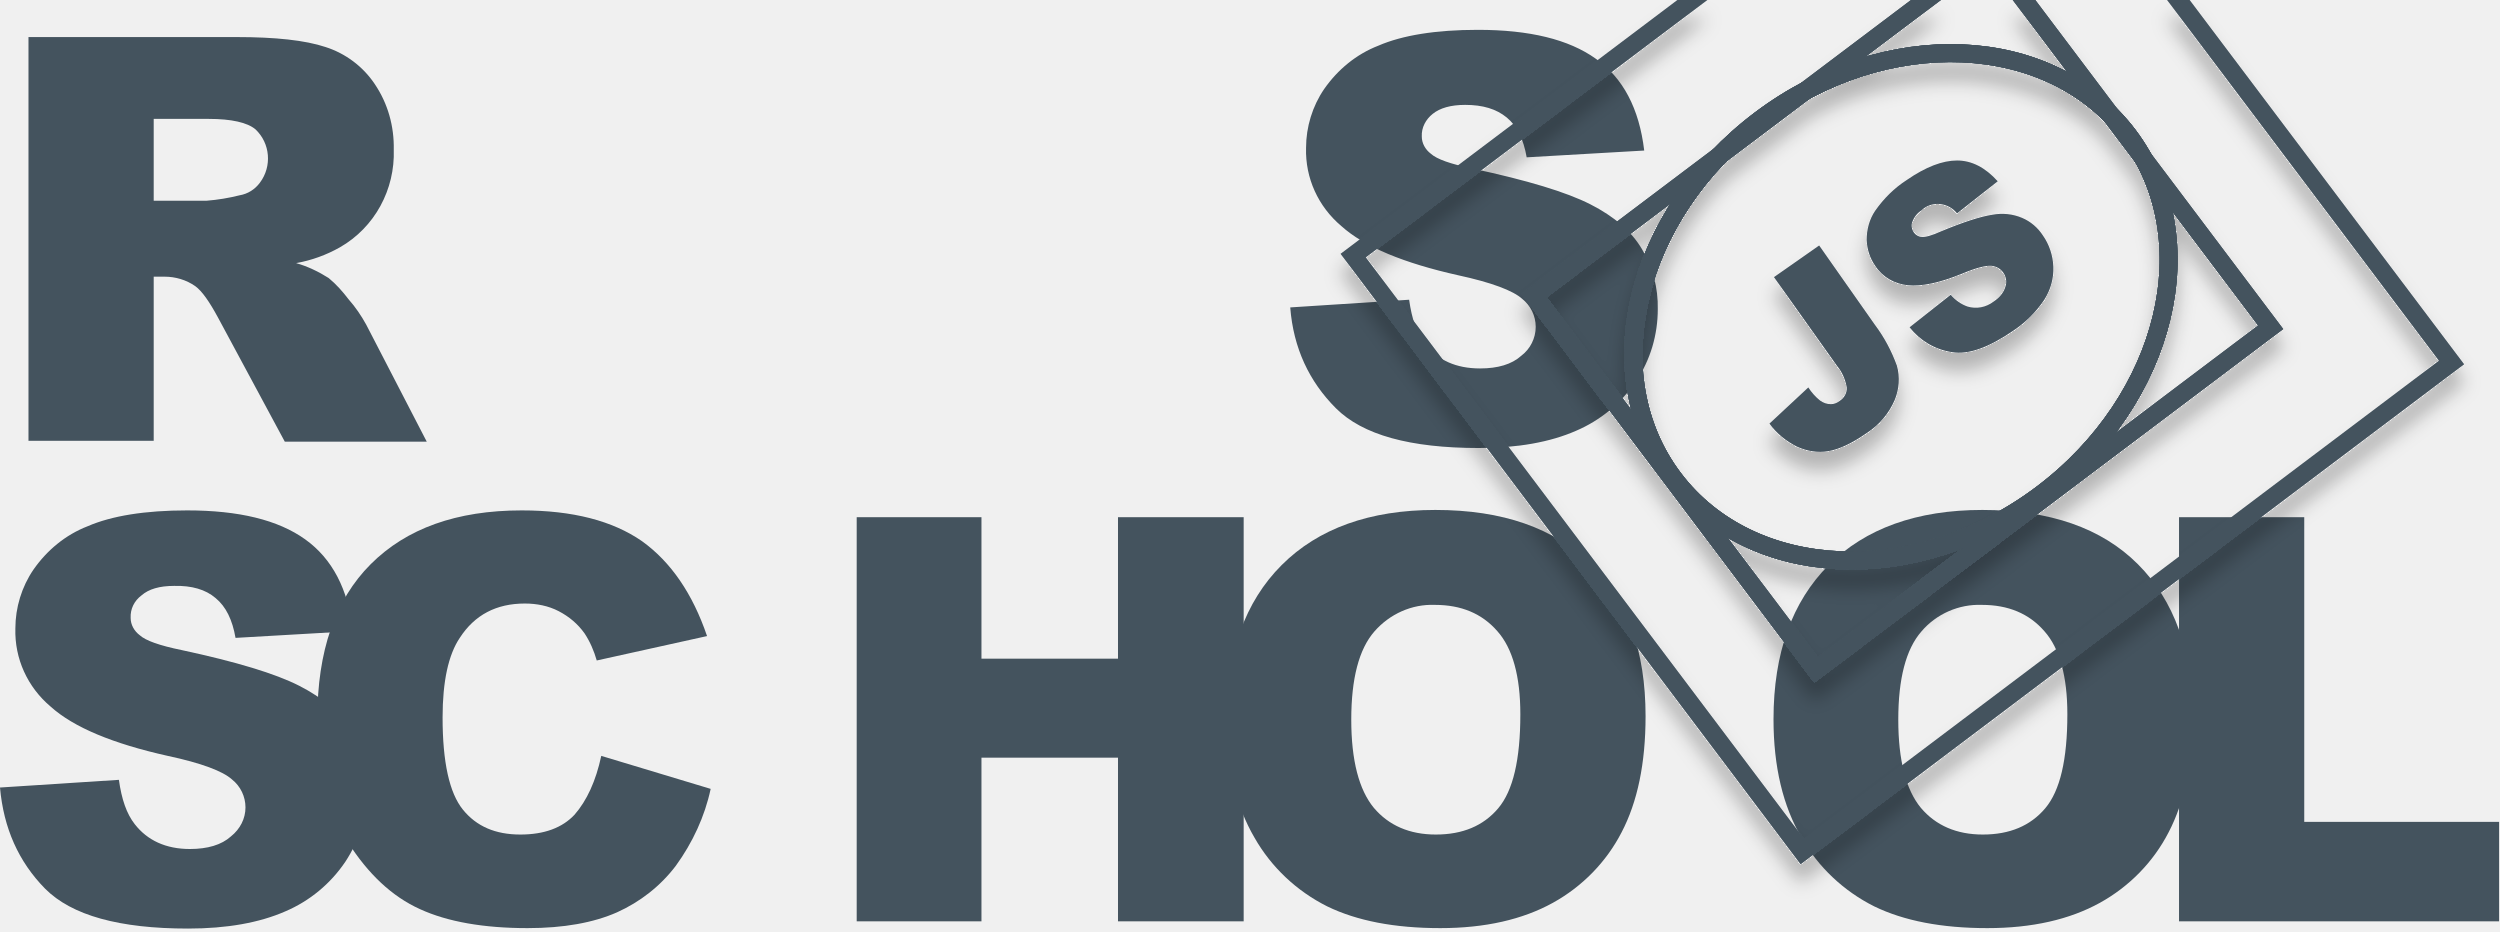
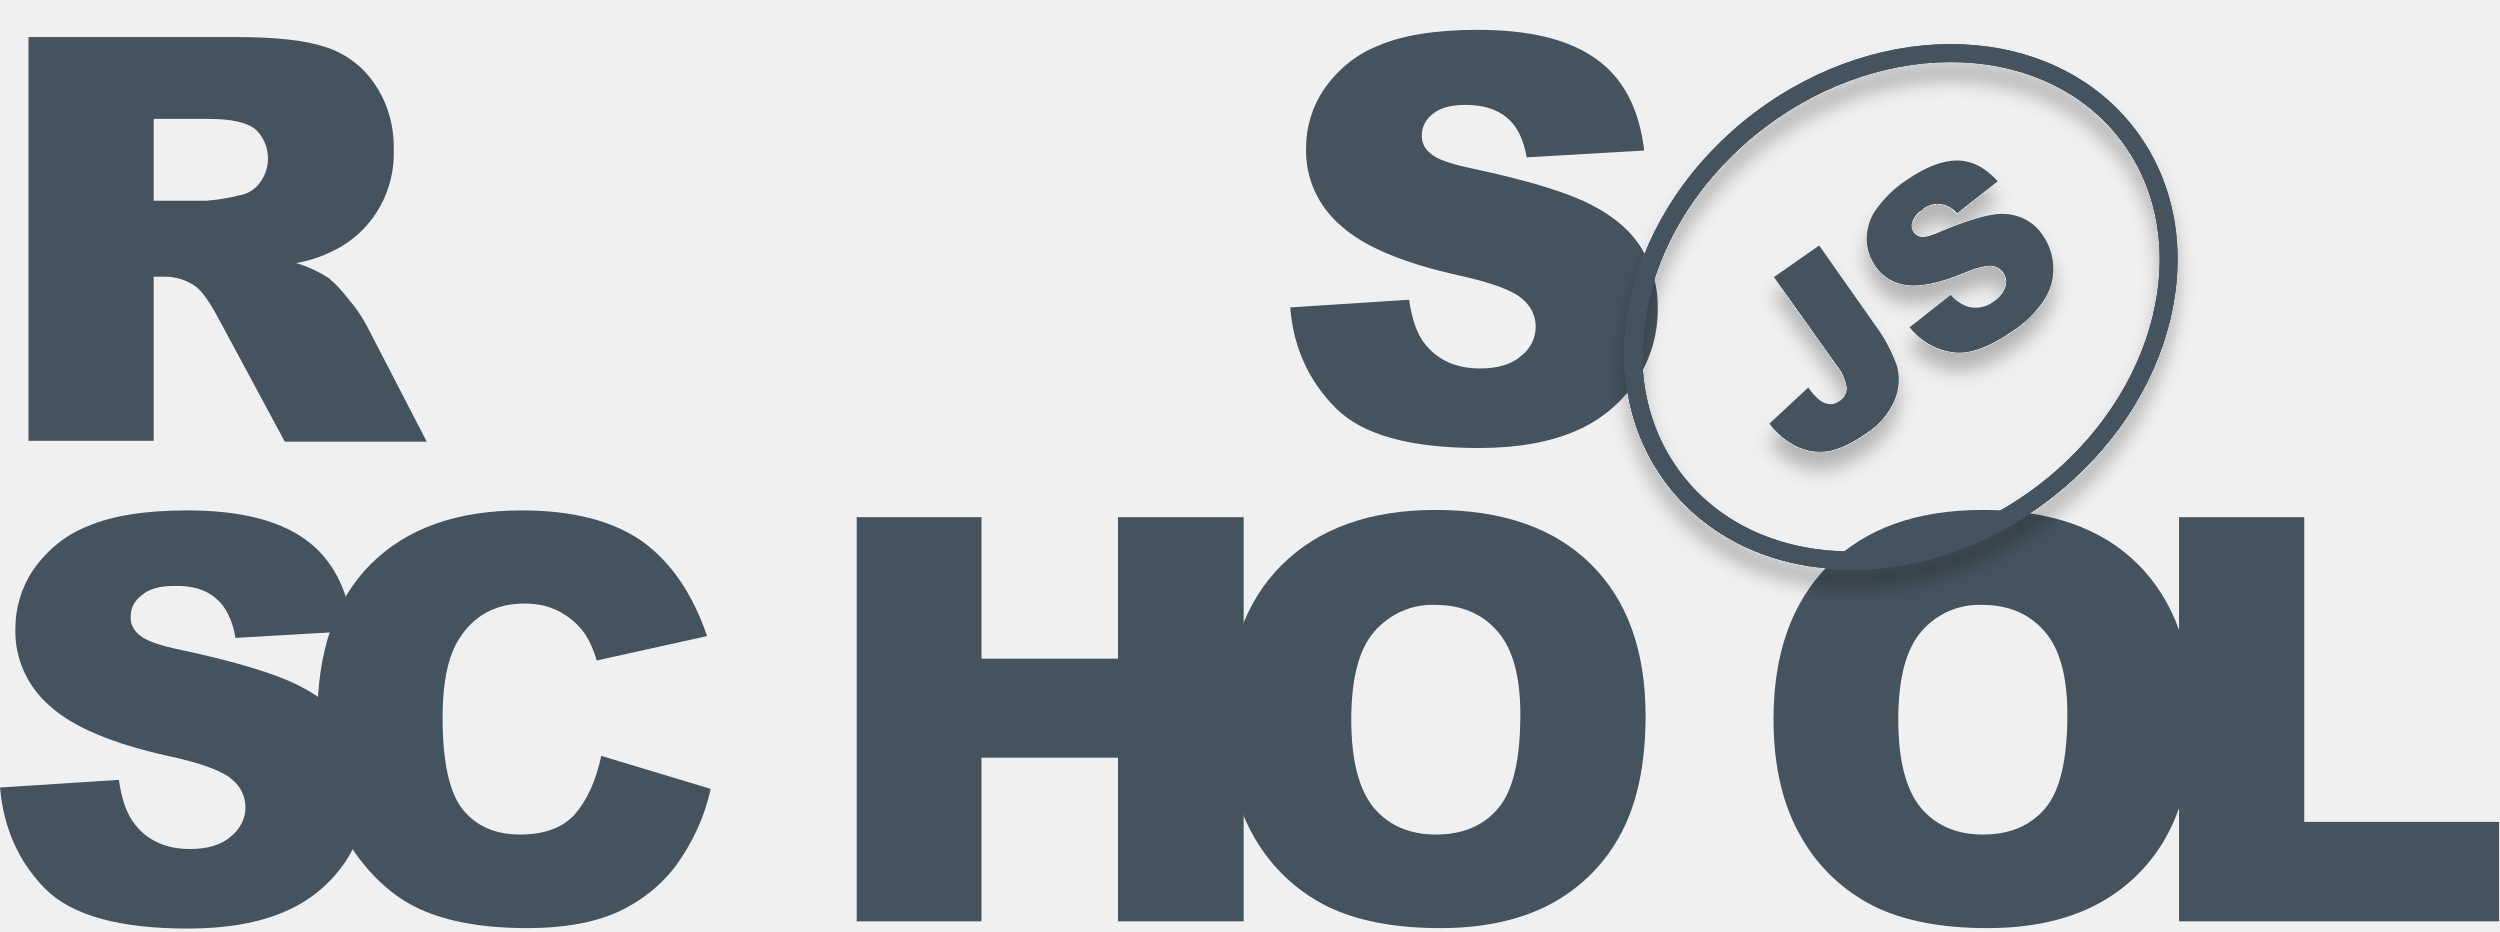
<svg xmlns="http://www.w3.org/2000/svg" width="553" height="206" viewBox="0 0 553 206" fill="none">
  <g clip-path="url(#clip0)">
    <path d="M285.4 68L311.7 66.3C312.3 70.6 313.4 73.8 315.2 76.1C318.1 79.7 322.1 81.5 327.4 81.5C331.3 81.5 334.4 80.6 336.5 78.7C338.5 77.2 339.7 74.8 339.7 72.3C339.7 69.9 338.6 67.6 336.7 66.1C334.7 64.3 330 62.5 322.6 60.9C310.5 58.2 301.8 54.6 296.7 50C291.6 45.7 288.7 39.4 288.9 32.7C288.9 28.1 290.3 23.5 292.9 19.7C295.9 15.4 300 12 304.9 10.1C310.2 7.8 317.6 6.6 326.9 6.6C338.3 6.6 347 8.7 353 13C359 17.2 362.6 24 363.7 33.3L337.7 34.8C337 30.8 335.6 27.9 333.3 26C331 24.1 328 23.2 324.1 23.2C320.9 23.2 318.5 23.9 316.9 25.2C315.4 26.4 314.4 28.2 314.5 30.2C314.5 31.7 315.3 33.1 316.5 34C317.8 35.2 320.9 36.3 325.8 37.3C337.9 39.9 346.5 42.5 351.8 45.2C357.1 47.9 360.9 51.2 363.2 55.1C365.6 59.1 366.8 63.7 366.7 68.4C366.7 74 365.1 79.6 361.9 84.3C358.6 89.2 354 93 348.6 95.3C342.9 97.8 335.7 99.1 327.1 99.1C311.9 99.1 301.4 96.2 295.5 90.3C289.6 84.4 286.1 77 285.4 68ZM6.3 97.6V8.2H52.4C60.9 8.2 67.5 8.9 72 10.4C76.4 11.8 80.3 14.7 82.9 18.6C85.8 22.9 87.2 27.9 87.1 33.1C87.4 41.9 82.9 50.3 75.2 54.7C72.2 56.4 68.9 57.6 65.5 58.2C68 58.9 70.5 60.1 72.7 61.5C74.4 62.9 75.8 64.5 77.1 66.2C78.6 67.9 79.9 69.8 81 71.8L94.4 97.7H63L48.2 70.2C46.3 66.7 44.7 64.4 43.2 63.3C41.2 61.9 38.8 61.2 36.4 61.2H34V97.5H6.3V97.6ZM34 44.4H45.7C48.2 44.2 50.6 43.8 53 43.2C54.8 42.9 56.4 41.9 57.5 40.4C60.2 36.8 59.8 31.7 56.5 28.6C54.7 27.1 51.2 26.3 46.2 26.3H34V44.4ZM0 174.2L26.3 172.5C26.9 176.8 28 180 29.8 182.3C32.6 185.9 36.7 187.8 42 187.8C45.9 187.8 49 186.9 51.1 185C53.1 183.4 54.3 181.1 54.3 178.6C54.3 176.2 53.2 173.9 51.3 172.4C49.3 170.6 44.6 168.8 37.1 167.2C25 164.5 16.3 160.9 11.2 156.3C6.1 152 3.2 145.7 3.4 139C3.4 134.4 4.8 129.8 7.4 126C10.4 121.7 14.5 118.3 19.4 116.4C24.7 114.1 32.1 112.9 41.4 112.9C52.8 112.9 61.5 115 67.5 119.3C73.5 123.6 77 130.3 78.1 139.6L52.1 141.1C51.4 137.1 50 134.2 47.7 132.3C45.5 130.4 42.4 129.5 38.5 129.6C35.3 129.6 32.9 130.3 31.3 131.7C29.7 132.9 28.8 134.7 28.9 136.7C28.9 138.2 29.7 139.6 30.9 140.5C32.2 141.7 35.3 142.8 40.2 143.8C52.3 146.4 60.9 149 66.2 151.7C71.5 154.4 75.3 157.7 77.6 161.6C80 165.6 81.2 170.2 81.2 174.8C81.2 180.4 79.5 185.9 76.4 190.6C73.1 195.5 68.5 199.3 63.1 201.6C57.4 204.1 50.2 205.4 41.6 205.4C26.4 205.4 15.9 202.5 10 196.6C4.1 190.6 0.8 183.2 0 174.2H0Z" fill="#44535E" />
-     <path d="M133 167.2L157.2 174.5C155.9 180.6 153.2 186.4 149.5 191.5C146.1 196 141.6 199.5 136.5 201.8C131.3 204.1 124.7 205.3 116.7 205.3C107 205.3 99 203.9 92.9 201.1C86.7 198.3 81.4 193.3 76.9 186.2C72.4 179.1 70.2 170 70.2 158.9C70.2 144.1 74.1 132.7 82 124.8C89.9 116.9 101 112.9 115.4 112.9C126.7 112.9 135.5 115.2 142 119.7C148.4 124.3 153.2 131.3 156.4 140.7L132 146.1C131.4 144 130.5 141.9 129.3 140.1C127.8 138 125.9 136.4 123.6 135.2C121.3 134 118.7 133.5 116.1 133.5C109.8 133.5 105 136 101.7 141.1C99.2 144.8 97.9 150.7 97.9 158.7C97.9 168.6 99.4 175.4 102.4 179.1C105.4 182.8 109.6 184.6 115.1 184.6C120.4 184.6 124.4 183.1 127.1 180.2C129.8 177.1 131.8 172.8 133 167.2ZM189.5 114.4H217.1V145.7H247.3V114.4H275.1V203.8H247.3V167.6H217.1V203.8H189.5V114.4V114.4Z" fill="#44535E" />
-     <path d="M271.3 159.1C271.3 144.5 275.4 133.1 283.5 125C291.6 116.9 303 112.8 317.5 112.8C332.4 112.8 343.8 116.8 351.9 124.8C360 132.8 364 144 364 158.4C364 168.9 362.2 177.4 358.7 184.1C355.3 190.7 350 196.1 343.5 199.7C336.8 203.4 328.5 205.3 318.6 205.3C308.5 205.3 300.2 203.7 293.6 200.5C286.8 197.1 281.2 191.8 277.5 185.3C273.4 178.3 271.3 169.6 271.3 159.1ZM298.9 159.2C298.9 168.2 300.6 174.7 303.9 178.7C307.2 182.6 311.8 184.6 317.6 184.6C323.5 184.6 328.1 182.7 331.4 178.8C334.7 174.9 336.3 168 336.3 158C336.3 149.6 334.6 143.4 331.2 139.6C327.8 135.7 323.2 133.8 317.4 133.8C312.3 133.6 307.4 135.8 304 139.7C300.6 143.6 298.9 150.1 298.9 159.2V159.2ZM392.3 159.1C392.3 144.5 396.4 133.1 404.5 125C412.6 116.9 424 112.8 438.5 112.8C453.4 112.8 464.9 116.8 472.9 124.8C480.9 132.8 485 144 485 158.4C485 168.9 483.2 177.4 479.7 184.1C476.3 190.7 471 196.1 464.5 199.7C457.8 203.4 449.5 205.3 439.6 205.3C429.5 205.3 421.2 203.7 414.6 200.5C407.8 197.1 402.2 191.8 398.5 185.3C394.4 178.3 392.3 169.6 392.3 159.1V159.1ZM419.9 159.2C419.9 168.2 421.6 174.7 424.9 178.7C428.2 182.6 432.8 184.6 438.6 184.6C444.5 184.6 449.1 182.7 452.4 178.8C455.7 174.9 457.3 168 457.3 158C457.3 149.6 455.6 143.4 452.2 139.6C448.8 135.7 444.2 133.8 438.4 133.8C433.3 133.6 428.3 135.8 425 139.7C421.6 143.6 419.9 150.1 419.9 159.2V159.2Z" fill="#44535E" />
+     <path d="M133 167.2L157.2 174.5C155.9 180.6 153.2 186.4 149.5 191.5C146.1 196 141.6 199.5 136.5 201.8C131.3 204.1 124.7 205.3 116.7 205.3C107 205.3 99 203.9 92.9 201.1C86.7 198.3 81.4 193.3 76.9 186.2C72.4 179.1 70.2 170 70.2 158.9C70.2 144.1 74.1 132.7 82 124.8C89.9 116.9 101 112.9 115.4 112.9C126.7 112.9 135.5 115.2 142 119.7C148.4 124.3 153.2 131.3 156.4 140.7L132 146.1C131.4 144 130.5 141.9 129.3 140.1C127.8 138 125.9 136.4 123.6 135.2C121.3 134 118.7 133.5 116.1 133.5C109.8 133.5 105 136 101.7 141.1C99.2 144.8 97.9 150.7 97.9 158.7C97.9 168.6 99.4 175.4 102.4 179.1C105.4 182.8 109.6 184.6 115.1 184.6C120.4 184.6 124.4 183.1 127.1 180.2C129.8 177.1 131.8 172.8 133 167.2ZM189.5 114.4H217.1V145.7H247.3V114.4H275.1V203.8H247.3V167.6H217.1V203.8H189.5V114.4Z" fill="#44535E" />
+     <path d="M271.3 159.1C271.3 144.5 275.4 133.1 283.5 125C291.6 116.9 303 112.8 317.5 112.8C332.4 112.8 343.8 116.8 351.9 124.8C360 132.8 364 144 364 158.4C364 168.9 362.2 177.4 358.7 184.1C355.3 190.7 350 196.1 343.5 199.7C336.8 203.4 328.5 205.3 318.6 205.3C308.5 205.3 300.2 203.7 293.6 200.5C286.8 197.1 281.2 191.8 277.5 185.3C273.4 178.3 271.3 169.6 271.3 159.1ZM298.9 159.2C298.9 168.2 300.6 174.7 303.9 178.7C307.2 182.6 311.8 184.6 317.6 184.6C323.5 184.6 328.1 182.7 331.4 178.8C334.7 174.9 336.3 168 336.3 158C336.3 149.6 334.6 143.4 331.2 139.6C327.8 135.7 323.2 133.8 317.4 133.8C312.3 133.6 307.4 135.8 304 139.7C300.6 143.6 298.9 150.1 298.9 159.2ZM392.3 159.1C392.3 144.5 396.4 133.1 404.5 125C412.6 116.9 424 112.8 438.5 112.8C453.4 112.8 464.9 116.8 472.9 124.8C480.9 132.8 485 144 485 158.4C485 168.9 483.2 177.4 479.7 184.1C476.3 190.7 471 196.1 464.5 199.7C457.8 203.4 449.5 205.3 439.6 205.3C429.5 205.3 421.2 203.7 414.6 200.5C407.8 197.1 402.2 191.8 398.5 185.3C394.4 178.3 392.3 169.6 392.3 159.1ZM419.9 159.2C419.9 168.2 421.6 174.7 424.9 178.7C428.2 182.6 432.8 184.6 438.6 184.6C444.5 184.6 449.1 182.7 452.4 178.8C455.7 174.9 457.3 168 457.3 158C457.3 149.6 455.6 143.4 452.2 139.6C448.8 135.7 444.2 133.8 438.4 133.8C433.3 133.6 428.3 135.8 425 139.7C421.6 143.6 419.9 150.1 419.9 159.2Z" fill="#44535E" />
    <path d="M482.1 114.4H509.7V181.8H552.8V203.8H482V114.4H482.1Z" fill="#44535E" />
    <g filter="url(#filter0_d)">
      <path d="M451.679 109.241C479.466 88.301 488.035 52.804 470.817 29.957C453.6 7.109 417.117 5.563 389.329 26.503C361.542 47.443 352.973 82.94 370.191 105.787C387.408 128.634 423.891 130.181 451.679 109.241Z" stroke="#44535E" stroke-width="4" stroke-miterlimit="10" />
-       <path d="M339.311 65.345L439.859 -10.424L502.267 72.395L401.719 148.163L339.311 65.345Z" stroke="#44535E" stroke-width="4" stroke-miterlimit="10" />
-       <path d="M451.679 109.241C479.466 88.301 488.035 52.804 470.817 29.957C453.6 7.109 417.117 5.563 389.329 26.503C361.542 47.443 352.973 82.94 370.191 105.787C387.408 128.634 423.891 130.181 451.679 109.241Z" stroke="#44535E" stroke-width="4" stroke-miterlimit="10" />
-       <path d="M451.679 109.241C479.466 88.301 488.035 52.804 470.817 29.957C453.6 7.109 417.117 5.563 389.329 26.503C361.542 47.443 352.973 82.94 370.191 105.787C387.408 128.634 423.891 130.181 451.679 109.241Z" stroke="#44535E" stroke-width="4" stroke-miterlimit="10" />
-       <path d="M339.311 65.345L439.859 -10.424L502.267 72.395L401.719 148.163L339.311 65.345Z" stroke="#44535E" stroke-width="4" stroke-miterlimit="10" />
-       <path d="M299.325 56.541L442.918 -51.668L542.28 80.185L398.687 188.394L299.325 56.541Z" stroke="#44535E" stroke-width="4" stroke-miterlimit="10" />
      <path d="M451.679 109.241C479.466 88.301 488.035 52.804 470.817 29.957C453.6 7.109 417.117 5.563 389.329 26.503C361.542 47.443 352.973 82.94 370.191 105.787C387.408 128.634 423.891 130.181 451.679 109.241Z" stroke="#44535E" stroke-width="4" stroke-miterlimit="10" />
      <path d="M392.4 61.3L402.4 54.3L414.7 71.8C416.8 74.6 418.4 77.6 419.6 80.9C420.3 83.4 420.1 86.1 419.1 88.5C417.8 91.5 415.7 94 412.9 95.8C409.6 98.1 406.8 99.4 404.4 99.8C402.1 100.2 399.7 99.8 397.5 98.8C395.1 97.6 393 95.9 391.4 93.7L400 85.7C400.7 86.8 401.6 87.8 402.6 88.6C403.3 89.1 404.1 89.4 405 89.4C405.7 89.4 406.4 89.1 406.9 88.7C407.9 88.1 408.6 86.9 408.5 85.7C408.2 84 407.5 82.3 406.4 81L392.4 61.3V61.3ZM422.4 72.4L431.5 65.2C432.5 66.4 433.8 67.3 435.2 67.8C437.2 68.4 439.3 68 441 66.7C442.2 65.9 443.2 64.8 443.6 63.4C444.2 61.6 443.2 59.6 441.4 59C441.1 58.9 440.8 58.8 440.5 58.8C439.3 58.7 437.2 59.2 434.1 60.5C429 62.6 425 63.4 422 63.1C419.1 62.8 416.4 61.3 414.8 58.8C413.6 57.1 413 55.1 412.9 53.1C412.9 50.8 413.5 48.5 414.8 46.6C416.7 43.9 419 41.6 421.8 39.8C426 36.9 429.7 35.5 432.9 35.5C436.1 35.5 439.1 37 441.9 40.1L432.9 47.2C431.1 44.9 427.7 44.4 425.4 46.2L425.1 46.5C424.1 47.1 423.4 48 423 49.1C422.7 49.9 422.9 50.8 423.4 51.5C423.8 52 424.4 52.4 425.1 52.4C425.9 52.5 427.3 52.1 429.3 51.2C434.3 49.1 438.1 47.9 440.7 47.5C442.9 47.1 445.2 47.3 447.3 48.2C449.2 49 450.8 50.4 451.9 52.1C453.3 54.1 454.1 56.5 454.2 59C454.3 61.6 453.6 64.1 452.2 66.3C450.4 69 448.1 71.3 445.4 73.1C439.9 76.9 435.4 78.5 431.8 77.9C427.9 77.3 424.7 75.3 422.4 72.4V72.4Z" fill="#44535E" />
    </g>
  </g>
  <defs>
-     <filter id="filter0_d" x="292.524" y="-54.469" width="256.557" height="253.664" filterUnits="userSpaceOnUse" color-interpolation-filters="sRGB">
+     <filter id="filter0_d" x="332.215" y="-14.213" width="176.578" height="172.17" filterUnits="userSpaceOnUse" color-interpolation-filters="sRGB">
      <feFlood flood-opacity="0" result="BackgroundImageFix" />
      <feColorMatrix in="SourceAlpha" type="matrix" values="0 0 0 0 0 0 0 0 0 0 0 0 0 0 0 0 0 0 127 0" result="hardAlpha" />
      <feOffset dy="4" />
      <feGaussianBlur stdDeviation="2" />
      <feComposite in2="hardAlpha" operator="out" />
      <feColorMatrix type="matrix" values="0 0 0 0 0 0 0 0 0 0 0 0 0 0 0 0 0 0 0.25 0" />
      <feBlend mode="normal" in2="BackgroundImageFix" result="effect1_dropShadow" />
      <feBlend mode="normal" in="SourceGraphic" in2="effect1_dropShadow" result="shape" />
    </filter>
    <clipPath id="clip0">
      <rect width="552.8" height="205.3" fill="white" />
    </clipPath>
  </defs>
</svg>
